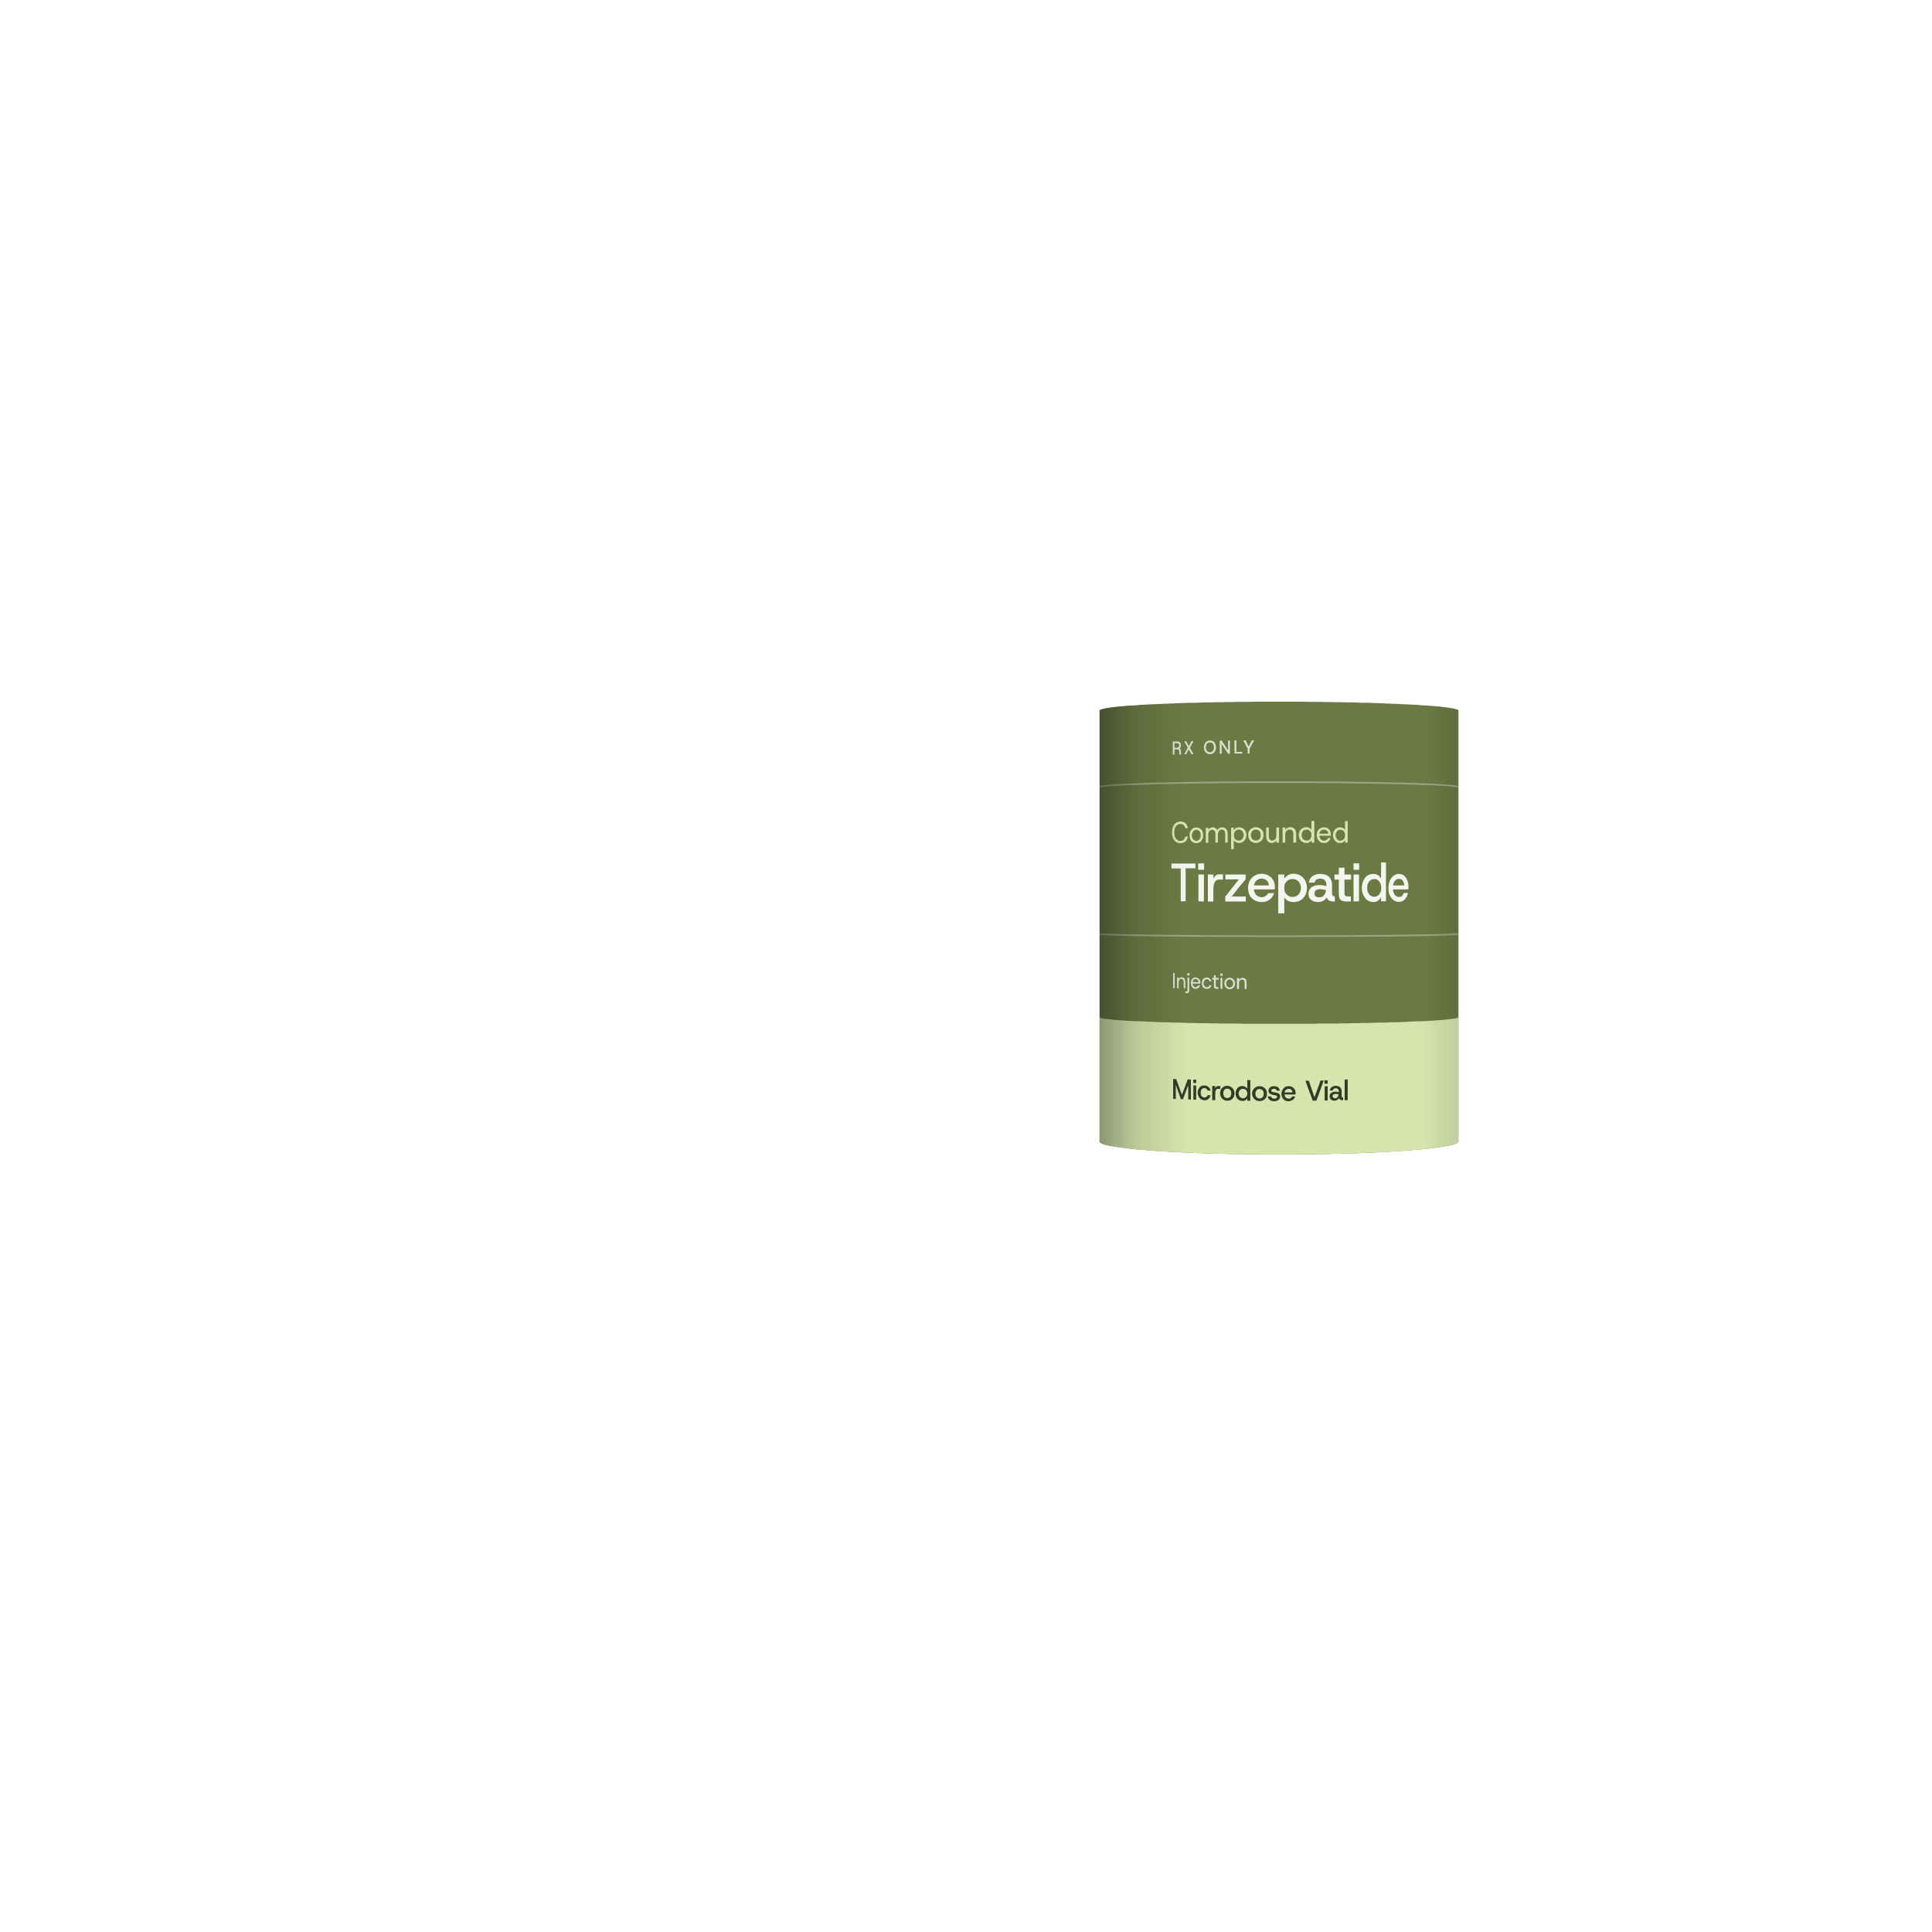
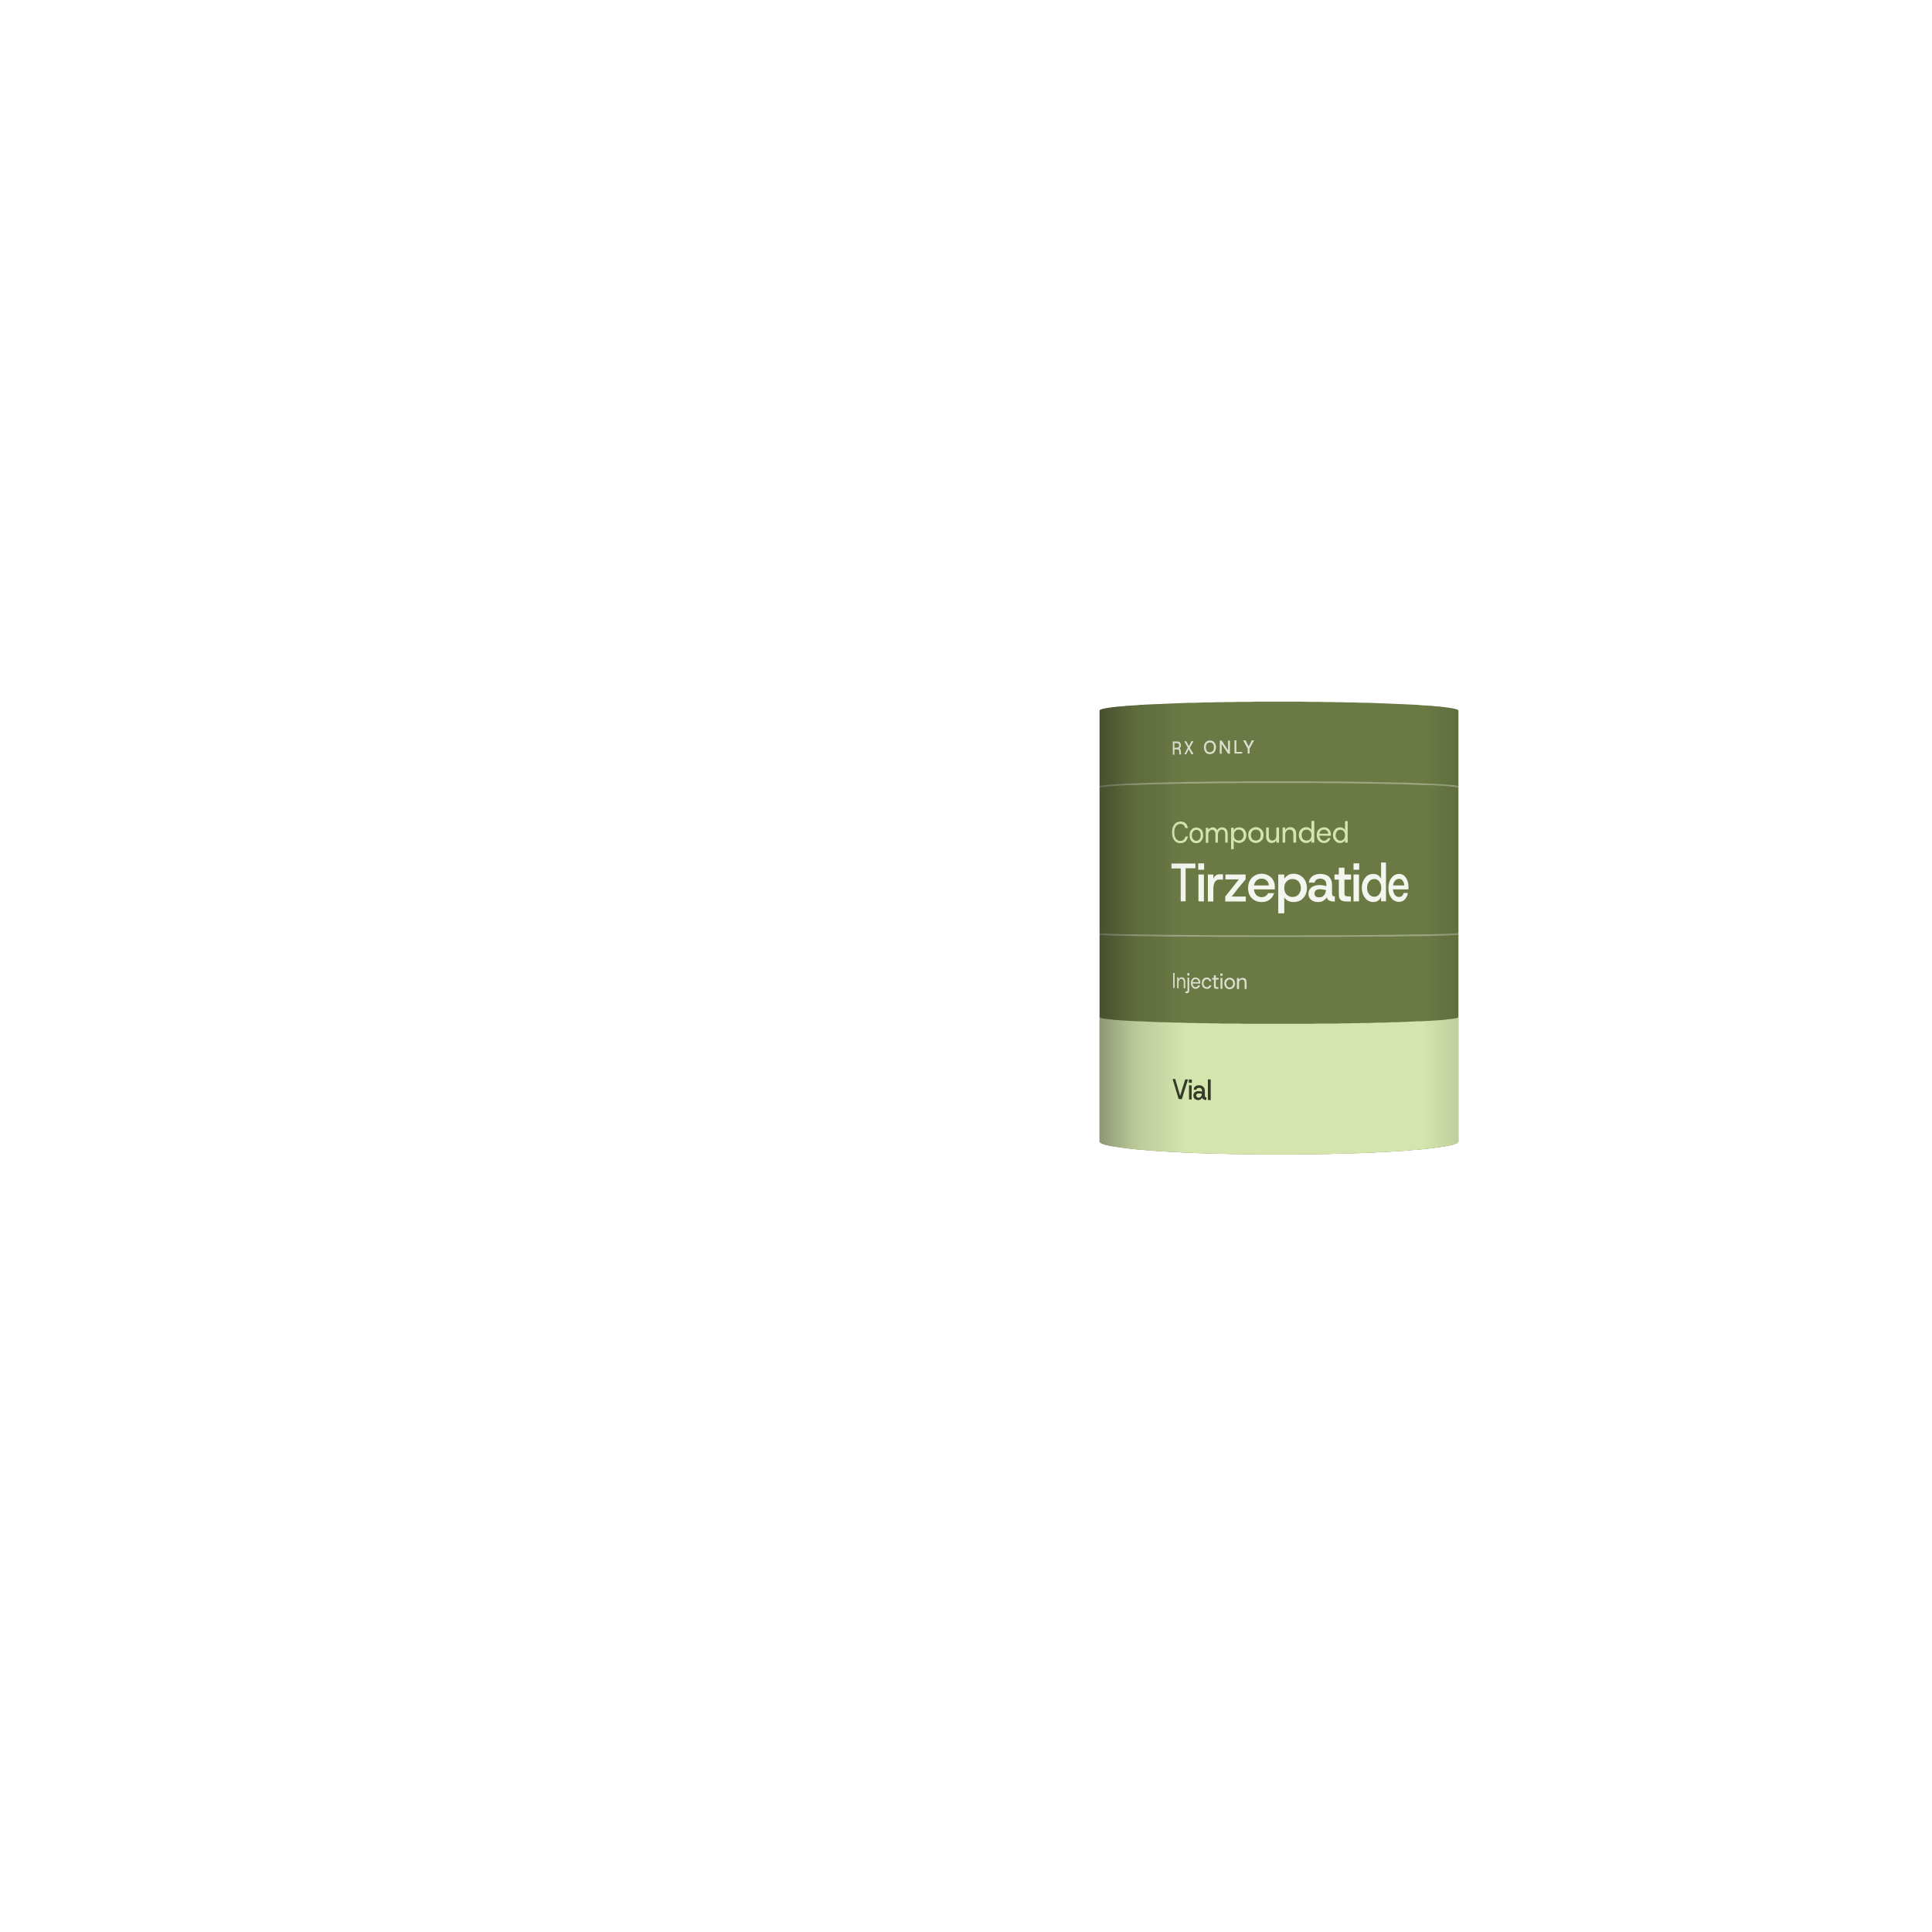
<svg xmlns="http://www.w3.org/2000/svg" viewBox="0 0 1024 1024" width="1024" height="1024">
  <defs>
    <linearGradient id="shade" x1="582.8" x2="773" y1="0" y2="0" gradientUnits="userSpaceOnUse">
      <stop offset="0" stop-color="#000" stop-opacity="0.34" />
      <stop offset="0.1" stop-color="#000" stop-opacity="0.12" />
      <stop offset="0.24" stop-color="#000" stop-opacity="0" />
      <stop offset="0.9" stop-color="#000" stop-opacity="0" />
      <stop offset="1" stop-color="#000" stop-opacity="0.1" />
    </linearGradient>
    <clipPath id="shade-clip">
      <path d="M582.8 376.7L582.8 376.7L582.8 376.5L583 376.3L583.2 376.2L583.6 376L584 375.9L584.6 375.7L585.2 375.6L586 375.4L586.8 375.3L587.8 375.1L588.8 375L590 374.8L591.2 374.7L592.6 374.5L594 374.4L595.5 374.3L597.1 374.1L598.8 374L600.6 373.9L602.4 373.8L604.3 373.6L606.4 373.5L608.4 373.4L610.6 373.3L612.8 373.2L615.2 373.1L617.5 373L620 372.9L622.5 372.8L625 372.7L627.6 372.6L630.3 372.5L633 372.5L635.8 372.4L638.6 372.3L641.5 372.3L644.4 372.2L647.3 372.2L650.3 372.1L653.3 372.1L656.3 372L659.3 372L662.4 372L665.5 371.9L668.6 371.9L671.7 371.9L674.8 371.9L677.9 371.9L681 371.9L684.1 371.9L687.2 371.9L690.3 371.9L693.4 372L696.4 372L699.5 372L702.5 372.1L705.5 372.1L708.5 372.2L711.4 372.2L714.3 372.3L717.1 372.3L719.9 372.4L722.7 372.5L725.4 372.5L728.1 372.6L730.7 372.7L733.3 372.8L735.8 372.9L738.2 373L740.6 373.1L742.9 373.2L745.1 373.3L747.3 373.4L749.4 373.5L751.4 373.6L753.3 373.8L755.2 373.9L757 374L758.7 374.1L760.3 374.3L761.8 374.4L763.2 374.5L764.5 374.7L765.8 374.8L766.9 375L768 375.1L768.9 375.3L769.8 375.4L770.5 375.6L771.2 375.7L771.7 375.9L772.2 376L772.5 376.2L772.8 376.3L772.9 376.5L773 376.7L773 376.7L773 605L773 605L772.9 605.2L772.8 605.4L772.5 605.7L772.2 605.9L771.7 606.1L771.2 606.3L770.5 606.6L769.8 606.8L768.9 607L768 607.2L766.9 607.4L765.8 607.6L764.5 607.8L763.2 608L761.8 608.2L760.3 608.4L758.7 608.6L757 608.8L755.2 609L753.3 609.2L751.4 609.4L749.4 609.5L747.3 609.7L745.1 609.9L742.9 610L740.6 610.2L738.2 610.3L735.8 610.5L733.3 610.6L730.7 610.7L728.1 610.9L725.4 611L722.7 611.1L719.9 611.2L717.1 611.3L714.3 611.4L711.4 611.5L708.5 611.5L705.5 611.6L702.5 611.7L699.5 611.7L696.4 611.8L693.4 611.8L690.3 611.8L687.2 611.9L684.1 611.9L681 611.9L677.9 611.9L674.8 611.9L671.7 611.9L668.6 611.9L665.5 611.8L662.4 611.8L659.3 611.8L656.3 611.7L653.3 611.7L650.3 611.6L647.3 611.5L644.4 611.5L641.5 611.4L638.6 611.3L635.8 611.2L633 611.1L630.3 611L627.6 610.9L625 610.7L622.5 610.6L620 610.5L617.5 610.3L615.2 610.2L612.8 610L610.6 609.9L608.4 609.7L606.4 609.5L604.3 609.4L602.4 609.2L600.6 609L598.8 608.8L597.1 608.6L595.5 608.4L594 608.2L592.6 608L591.2 607.8L590 607.6L588.8 607.4L587.8 607.2L586.8 607L586 606.8L585.2 606.6L584.6 606.3L584 606.1L583.6 605.9L583.2 605.7L583 605.4L582.8 605.2L582.8 605L582.8 605Z" />
    </clipPath>
  </defs>
  <g>
    <path fill="#6B7A45" d="M582.8 376.7L582.8 376.7L582.8 376.5L583 376.3L583.2 376.2L583.6 376L584 375.9L584.6 375.7L585.2 375.6L586 375.4L586.8 375.3L587.8 375.1L588.8 375L590 374.8L591.2 374.7L592.6 374.5L594 374.4L595.5 374.3L597.1 374.1L598.8 374L600.6 373.9L602.4 373.8L604.3 373.6L606.4 373.5L608.4 373.4L610.6 373.3L612.8 373.2L615.2 373.1L617.5 373L620 372.9L622.5 372.8L625 372.7L627.6 372.6L630.3 372.5L633 372.5L635.8 372.4L638.6 372.3L641.5 372.3L644.4 372.2L647.3 372.2L650.3 372.1L653.3 372.1L656.3 372L659.3 372L662.4 372L665.5 371.9L668.6 371.9L671.7 371.9L674.8 371.9L677.9 371.9L681 371.9L684.1 371.9L687.2 371.9L690.3 371.9L693.4 372L696.4 372L699.5 372L702.5 372.1L705.5 372.1L708.5 372.2L711.4 372.2L714.3 372.3L717.1 372.3L719.9 372.4L722.7 372.5L725.4 372.5L728.1 372.6L730.7 372.7L733.3 372.8L735.8 372.9L738.2 373L740.6 373.1L742.9 373.2L745.1 373.3L747.3 373.4L749.4 373.5L751.4 373.6L753.3 373.8L755.2 373.9L757 374L758.7 374.1L760.3 374.3L761.8 374.4L763.2 374.5L764.5 374.7L765.8 374.8L766.9 375L768 375.1L768.9 375.3L769.8 375.4L770.5 375.6L771.2 375.7L771.7 375.9L772.2 376L772.5 376.2L772.8 376.3L772.9 376.5L773 376.7L773 376.7L773 605L773 605L772.9 605.2L772.8 605.4L772.5 605.7L772.2 605.9L771.7 606.1L771.2 606.3L770.5 606.6L769.8 606.8L768.9 607L768 607.2L766.9 607.4L765.8 607.6L764.5 607.8L763.2 608L761.8 608.2L760.3 608.4L758.7 608.6L757 608.8L755.2 609L753.3 609.2L751.4 609.4L749.4 609.5L747.3 609.7L745.1 609.9L742.9 610L740.6 610.2L738.2 610.3L735.8 610.5L733.3 610.6L730.7 610.7L728.1 610.9L725.4 611L722.7 611.1L719.9 611.2L717.1 611.3L714.3 611.4L711.4 611.5L708.5 611.5L705.5 611.6L702.5 611.7L699.5 611.7L696.4 611.8L693.4 611.8L690.3 611.8L687.2 611.9L684.1 611.9L681 611.9L677.9 611.9L674.8 611.9L671.7 611.9L668.6 611.9L665.5 611.8L662.4 611.8L659.3 611.8L656.3 611.7L653.3 611.7L650.3 611.6L647.3 611.5L644.4 611.5L641.5 611.4L638.6 611.3L635.8 611.2L633 611.1L630.3 611L627.6 610.9L625 610.7L622.5 610.6L620 610.5L617.5 610.3L615.2 610.2L612.8 610L610.6 609.9L608.4 609.7L606.4 609.5L604.3 609.4L602.4 609.2L600.6 609L598.8 608.8L597.1 608.6L595.5 608.4L594 608.2L592.6 608L591.2 607.8L590 607.6L588.8 607.4L587.8 607.2L586.8 607L586 606.8L585.2 606.6L584.6 606.3L584 606.1L583.6 605.9L583.2 605.7L583 605.4L582.8 605.2L582.8 605L582.8 605Z" />
    <path fill="#F4F5EF" fill-opacity="0.82" d="M621.6 400V393L623.9 393Q624.6 393 625 393.2Q625.5 393.5 625.7 394Q625.9 394.4 625.9 395Q625.9 395.5 625.7 396Q625.5 396.4 625.2 396.7Q625.6 396.9 625.7 397.3Q625.9 397.8 625.9 398.3L626 399.9L625.1 399.9L625 398.4Q625 398 624.9 397.7Q624.8 397.4 624.5 397.3Q624.3 397.2 623.9 397.2L622.5 397.2V400L621.6 400ZM622.5 396.3 623.8 396.3Q624.4 396.3 624.7 395.9Q625 395.6 625 395.1Q625 394.5 624.7 394.2Q624.4 393.9 623.8 393.9L622.5 393.9V396.3ZM631.5 399.8 629.6 396.3 627.7 392.9 628.7 392.9 630.6 396.3 632.6 399.7 631.5 399.8ZM627.7 399.8 629.7 396 630.2 396.8 628.7 399.8 627.7 399.8ZM630.5 396.6 630 395.8 631.5 392.8 632.6 392.8 630.5 396.6ZM641.3 399.7Q640.3 399.7 639.6 399.3Q638.9 398.8 638.5 398Q638.1 397.2 638.1 396.1Q638.1 395.1 638.5 394.3Q638.9 393.4 639.6 393Q640.3 392.5 641.3 392.5Q642.2 392.5 643 392.9Q643.7 393.4 644.1 394.2Q644.5 395 644.5 396Q644.5 397.1 644.1 397.9Q643.7 398.8 643 399.2Q642.2 399.7 641.3 399.7ZM641.3 398.7Q641.9 398.7 642.4 398.4Q642.9 398.1 643.2 397.5Q643.4 396.9 643.4 396.1Q643.4 395.2 643.2 394.7Q642.9 394.1 642.4 393.8Q641.9 393.5 641.3 393.5Q640.6 393.5 640.1 393.8Q639.6 394.1 639.4 394.7Q639.1 395.3 639.1 396.1Q639.1 396.9 639.4 397.5Q639.6 398.1 640.1 398.4Q640.6 398.7 641.3 398.7ZM646.5 399.5V392.5L647.5 392.5L650.9 397.7V392.5L651.9 392.5V399.5L650.9 399.5L647.5 394.3V399.5L646.5 399.5ZM654.3 399.4V392.4L655.3 392.4V398.6L658.4 398.5V399.4L654.3 399.4ZM661.3 399.4V396.8L658.9 392.4L660.2 392.4L662 396.1L661.6 396.1L663.5 392.4L664.7 392.4L662.3 396.8V399.4L661.3 399.4Z" />
    <path fill="#F4F5EF" fill-opacity="0.36" d="M582.8 416.8 582.8 416.7 583.1 416.6 583.5 416.5 584.1 416.3 584.9 416.2 585.8 416.1 586.9 416 588.2 415.9 589.6 415.8 591.2 415.7 592.9 415.6 594.8 415.5 596.9 415.4 599.1 415.3 601.4 415.2 603.9 415.1 606.5 415 609.2 414.9 612.1 414.8 615 414.8 618.1 414.7 621.3 414.6 624.6 414.6 628 414.5 631.5 414.4 635 414.4 638.7 414.3 642.4 414.3 646.2 414.2 650 414.2 653.9 414.2 657.8 414.2 661.8 414.1 665.8 414.1 669.8 414.1 673.8 414.1 677.9 414.1 681.9 414.1 685.9 414.1 690 414.1 694 414.1 697.9 414.2 701.8 414.2 705.7 414.2 709.6 414.2 713.3 414.3 717.1 414.3 720.7 414.4 724.3 414.4 727.7 414.5 731.1 414.6 734.4 414.6 737.6 414.7 740.7 414.8 743.7 414.8 746.6 414.9 749.3 415 751.9 415.1 754.4 415.2 756.7 415.3 758.9 415.4 760.9 415.5 762.8 415.6 764.6 415.7 766.1 415.8 767.6 415.9 768.8 416 769.9 416.1 770.9 416.2 771.6 416.3 772.2 416.5 772.7 416.6 772.9 416.7 773 416.8V417.6L772.9 417.5L772.7 417.4L772.2 417.3L771.6 417.2L770.9 417.1L769.9 417L768.8 416.9L767.6 416.7L766.1 416.6L764.6 416.5L762.8 416.4L760.9 416.3L758.9 416.2L756.7 416.1L754.4 416.1L751.9 416L749.3 415.9L746.6 415.8L743.7 415.7L740.7 415.6L737.6 415.6L734.4 415.5L731.1 415.4L727.7 415.4L724.3 415.3L720.7 415.3L717.1 415.2L713.3 415.2L709.6 415.1L705.7 415.1L701.8 415.1L697.9 415L694 415L690 415L685.9 415L681.9 415L677.9 415L673.8 415L669.8 415L665.8 415L661.8 415L657.8 415L653.9 415.1L650 415.1L646.2 415.1L642.4 415.2L638.7 415.2L635 415.3L631.5 415.3L628 415.4L624.6 415.4L621.3 415.5L618.1 415.6L615 415.6L612.1 415.7L609.2 415.8L606.5 415.9L603.9 416L601.4 416.1L599.1 416.1L596.9 416.2L594.8 416.3L592.9 416.4L591.2 416.5L589.6 416.6L588.2 416.7L586.9 416.9L585.8 417L584.9 417.1L584.1 417.2L583.5 417.3L583.1 417.4L582.8 417.5L582.8 417.6V416.8Z" />
    <path fill="#D5E5AD" d="M625.6 446.9Q624.2 446.9 623.2 446.2Q622.3 445.5 621.7 444.2Q621.2 442.9 621.2 441.2Q621.2 439.5 621.7 438.2Q622.3 436.9 623.2 436.2Q624.2 435.5 625.6 435.4Q627.2 435.4 628.3 436.3Q629.3 437.2 629.6 438.9L628.2 438.9Q628 437.9 627.4 437.3Q626.7 436.7 625.6 436.7Q624.6 436.7 623.9 437.3Q623.2 437.8 622.8 438.8Q622.4 439.8 622.4 441.2Q622.4 442.6 622.8 443.6Q623.2 444.6 623.9 445.1Q624.6 445.7 625.6 445.7Q626.7 445.7 627.4 445.1Q628 444.5 628.3 443.4L629.6 443.3Q629.3 445.1 628.3 446Q627.2 446.9 625.6 446.9ZM634 446.9Q633 446.9 632.2 446.4Q631.4 445.9 630.9 444.9Q630.5 444 630.5 442.8Q630.5 441.5 630.9 440.6Q631.4 439.7 632.2 439.1Q633 438.6 634.1 438.6Q635.1 438.6 635.9 439.1Q636.8 439.6 637.3 440.5Q637.7 441.5 637.7 442.7Q637.7 444 637.2 444.9Q636.8 445.8 635.9 446.4Q635.1 446.9 634 446.9ZM634 445.7Q634.7 445.6 635.2 445.3Q635.8 445 636.1 444.3Q636.4 443.7 636.4 442.7Q636.4 441.8 636.1 441.1Q635.8 440.5 635.2 440.1Q634.7 439.8 634.1 439.8Q633.4 439.8 632.9 440.2Q632.4 440.5 632.1 441.1Q631.7 441.8 631.7 442.8Q631.7 443.7 632.1 444.4Q632.4 445 632.9 445.3Q633.4 445.7 634 445.7ZM639.1 446.7V438.8L640.4 438.7V439.8Q640.8 439.2 641.4 438.9Q641.9 438.5 642.7 438.5Q643.5 438.5 644.2 438.9Q644.8 439.3 645.2 440.1Q645.5 439.3 646.2 438.9Q646.9 438.5 647.7 438.5Q649.1 438.5 649.9 439.4Q650.7 440.2 650.7 442V446.6L649.4 446.6V442.2Q649.4 440.9 648.9 440.3Q648.4 439.7 647.6 439.7Q646.7 439.7 646.1 440.5Q645.5 441.2 645.5 442.5V446.6L644.2 446.6V442.2Q644.2 441 643.7 440.4Q643.3 439.8 642.4 439.8Q641.6 439.8 641 440.5Q640.4 441.2 640.4 442.6V446.7L639.1 446.7ZM652.5 450.1V444.4V438.7L653.9 438.7V440Q654.3 439.4 655 438.9Q655.7 438.5 656.7 438.5Q657.9 438.5 658.7 439Q659.6 439.5 660.1 440.5Q660.6 441.4 660.6 442.6Q660.6 443.8 660.1 444.8Q659.6 445.7 658.7 446.2Q657.9 446.8 656.7 446.8Q655.8 446.8 655.1 446.4Q654.3 446 653.9 445.3V450.1L652.5 450.1ZM656.5 445.5Q657.3 445.5 657.9 445.2Q658.5 444.8 658.8 444.1Q659.2 443.5 659.2 442.6Q659.2 441.8 658.8 441.1Q658.5 440.4 657.9 440.1Q657.3 439.7 656.5 439.7Q655.8 439.7 655.2 440.1Q654.6 440.5 654.3 441.1Q654 441.8 654 442.6Q654 443.5 654.3 444.2Q654.6 444.8 655.2 445.2Q655.8 445.5 656.5 445.5ZM665.6 446.8Q664.5 446.8 663.5 446.2Q662.6 445.7 662.1 444.8Q661.6 443.9 661.6 442.6Q661.6 441.3 662.1 440.4Q662.6 439.5 663.6 439Q664.5 438.4 665.6 438.4Q666.8 438.4 667.7 439Q668.6 439.5 669.2 440.4Q669.7 441.3 669.7 442.6Q669.7 443.8 669.2 444.8Q668.6 445.7 667.7 446.2Q666.8 446.8 665.6 446.8ZM665.6 445.5Q666.3 445.5 666.9 445.2Q667.5 444.9 667.9 444.2Q668.2 443.6 668.2 442.6Q668.2 441.6 667.9 441Q667.5 440.3 666.9 440Q666.3 439.7 665.6 439.7Q664.9 439.7 664.3 440Q663.8 440.3 663.4 441Q663 441.6 663 442.6Q663 443.6 663.4 444.2Q663.7 444.9 664.3 445.2Q664.9 445.5 665.6 445.5ZM674 446.8Q672.7 446.8 671.9 445.9Q671.1 445 671.1 443.2V438.6L672.5 438.6V443.1Q672.5 444.3 673 444.9Q673.5 445.5 674.3 445.5Q675.3 445.5 675.9 444.8Q676.5 444.1 676.5 442.7V438.6L677.9 438.6V446.6L676.5 446.6V445.3Q676.1 446 675.5 446.4Q674.8 446.8 674 446.8ZM679.8 446.6V438.6L681.2 438.6V439.9Q681.6 439.2 682.3 438.8Q683 438.4 683.9 438.4Q685.3 438.4 686.1 439.3Q687 440.2 687 442V446.6L685.5 446.6V442.1Q685.5 440.9 685 440.3Q684.5 439.7 683.5 439.7Q682.5 439.7 681.9 440.4Q681.2 441.1 681.2 442.4V446.6L679.8 446.6ZM692.3 446.8Q691.1 446.8 690.3 446.2Q689.4 445.7 688.9 444.7Q688.4 443.8 688.4 442.6Q688.4 441.4 688.9 440.4Q689.4 439.5 690.3 439Q691.2 438.4 692.3 438.4Q693.3 438.4 694 438.8Q694.7 439.2 695.1 439.9V435.1L696.6 435.1V440.8V446.6L695.1 446.6V445.3Q694.8 445.9 694.1 446.3Q693.4 446.8 692.3 446.8ZM692.5 445.5Q693.3 445.5 693.9 445.2Q694.4 444.8 694.8 444.1Q695.1 443.5 695.1 442.6Q695.1 441.7 694.8 441.1Q694.4 440.4 693.9 440.1Q693.3 439.7 692.5 439.7Q691.7 439.7 691.1 440.1Q690.5 440.4 690.2 441.1Q689.9 441.7 689.9 442.6Q689.9 443.5 690.2 444.1Q690.5 444.8 691.1 445.1Q691.7 445.5 692.5 445.5ZM701.8 446.8Q700.6 446.8 699.8 446.3Q698.9 445.7 698.4 444.8Q697.9 443.9 697.9 442.6Q697.9 441.4 698.4 440.4Q698.9 439.5 699.8 439Q700.6 438.5 701.8 438.5Q702.9 438.5 703.7 439Q704.5 439.5 705 440.4Q705.4 441.2 705.4 442.2Q705.4 442.4 705.4 442.6Q705.4 442.8 705.4 443L699 442.9V441.9L704 441.9Q704 440.9 703.3 440.3Q702.7 439.7 701.7 439.7Q701.1 439.7 700.5 440Q700 440.3 699.6 440.8Q699.3 441.4 699.3 442.3V442.7Q699.3 443.7 699.7 444.3Q700 444.9 700.6 445.3Q701.1 445.6 701.7 445.6Q702.5 445.6 703 445.2Q703.6 444.9 703.8 444.2L705.2 444.2Q705 444.9 704.5 445.5Q704.1 446.1 703.4 446.5Q702.7 446.8 701.8 446.8ZM710.3 446.8Q709.1 446.8 708.3 446.3Q707.5 445.7 707 444.8Q706.5 443.8 706.5 442.6Q706.5 441.4 707 440.5Q707.5 439.6 708.3 439Q709.2 438.5 710.3 438.5Q711.2 438.5 711.9 438.9Q712.6 439.3 712.9 440V435.2L714.3 435.2V440.9V446.6L712.9 446.6V445.3Q712.6 445.9 711.9 446.4Q711.3 446.8 710.3 446.8ZM710.4 445.6Q711.2 445.6 711.7 445.2Q712.3 444.9 712.6 444.2Q712.9 443.5 712.9 442.7Q712.9 441.8 712.6 441.2Q712.3 440.5 711.7 440.1Q711.2 439.8 710.4 439.8Q709.7 439.8 709.1 440.1Q708.6 440.5 708.3 441.1Q707.9 441.8 707.9 442.7Q707.9 443.5 708.3 444.2Q708.6 444.8 709.1 445.2Q709.7 445.6 710.4 445.6Z" />
    <path fill="#F4F5EF" d="M625.8 477.7V473.4V469V464.6V460.3L620.9 460.3V457.7L625 457.7L629.2 457.7L633.6 457.7V460.2L628.4 460.2V464.6V469V473.4V477.7L625.8 477.7ZM635.2 477.7V473V468.3V463.5L638.1 463.5V468.3V473V477.8L635.2 477.7ZM635.1 461V457.6L638.2 457.6V461L635.1 461ZM640.2 477.8V473V468.3V463.5L643.1 463.5V465.7Q643.6 464.6 644.4 464Q645.2 463.4 646.3 463.4L648.2 463.4V466.2L646 466.2Q645.1 466.2 644.5 466.8Q643.8 467.3 643.5 468.4Q643.1 469.5 643.1 471.3V477.8L640.2 477.8ZM649.4 477.8V475.2L653 470.7L656.6 466.1L649.5 466.1V463.5L654.8 463.5L660.2 463.5V466.1L656.4 470.6L652.8 475.2L660.3 475.2V477.8L654.8 477.8L649.4 477.8ZM668.7 478.1Q666.6 478.1 665 477.2Q663.4 476.3 662.4 474.6Q661.5 472.9 661.5 470.7Q661.5 468.5 662.4 466.8Q663.3 465.1 665 464.1Q666.6 463.1 668.7 463.1Q670.8 463.1 672.4 464.1Q674 465 674.8 466.5Q675.7 468.1 675.7 470Q675.7 470.3 675.7 470.7Q675.7 471 675.6 471.4L669.7 471.4L663.8 471.4V469.3L668.2 469.3L672.5 469.3Q672.4 467.6 671.4 466.7Q670.3 465.7 668.7 465.7Q667.6 465.7 666.7 466.2Q665.7 466.7 665.2 467.7Q664.6 468.7 664.6 470.2V471Q664.6 472.4 665.2 473.4Q665.7 474.5 666.7 475Q667.6 475.5 668.7 475.5Q670 475.5 670.8 474.9Q671.7 474.4 672.1 473.4L675.3 473.4Q674.9 474.7 674 475.8Q673.1 476.9 671.8 477.5Q670.4 478.1 668.7 478.1ZM677.5 484.1V480V475.9V471.7V467.6V463.5L680.7 463.5V465.7Q681.4 464.7 682.6 463.9Q683.8 463.1 685.7 463.1Q687.7 463.1 689.3 464.1Q690.9 465.1 691.8 466.8Q692.7 468.5 692.7 470.7Q692.7 472.8 691.8 474.5Q690.9 476.2 689.3 477.2Q687.7 478.1 685.7 478.1Q684 478.1 682.7 477.5Q681.5 476.8 680.7 475.7V479.9V484.1L677.5 484.1ZM685.1 475.4Q686.4 475.4 687.4 474.8Q688.4 474.2 688.9 473.1Q689.5 472.1 689.5 470.7Q689.5 469.3 688.9 468.2Q688.4 467.1 687.4 466.5Q686.4 465.9 685.1 465.9Q683.8 465.9 682.8 466.5Q681.8 467.1 681.2 468.2Q680.7 469.2 680.7 470.6Q680.7 472.1 681.2 473.1Q681.8 474.2 682.8 474.8Q683.8 475.4 685.1 475.4ZM698.6 478.1Q697 478.1 695.8 477.5Q694.7 476.9 694.1 476Q693.5 475 693.5 473.8Q693.5 471.6 695.1 470.3Q696.8 469.1 699.4 469.1Q700.5 469.1 701.5 469.3Q702.4 469.5 703 469.7V469Q703 467.3 702.1 466.5Q701.2 465.7 699.8 465.7Q698.7 465.7 697.8 466.2Q697 466.6 696.8 467.8L693.7 467.8Q693.9 466.2 694.8 465.2Q695.6 464.2 696.9 463.7Q698.2 463.2 699.8 463.2Q702.8 463.2 704.4 464.7Q706 466.3 706 469V472.7Q706 473.8 706.1 474.3Q706.3 474.8 706.6 474.9Q706.8 475.1 707.3 475.1L707.5 475.1V477.8L706.8 477.8Q705.4 477.8 704.5 477.3Q703.6 476.9 703.2 475.6Q702.6 476.7 701.4 477.4Q700.3 478.1 698.6 478.1ZM699.2 475.6Q700.3 475.6 701.1 475.1Q701.8 474.6 702.3 473.7Q702.7 472.8 702.8 471.8Q702.2 471.6 701.4 471.5Q700.5 471.3 699.7 471.3Q698.2 471.3 697.4 471.9Q696.7 472.6 696.7 473.6Q696.7 474.5 697.3 475.1Q698 475.6 699.2 475.6ZM713.4 477.8Q712.2 477.8 711.3 477.4Q710.5 477.1 710 476.2Q709.6 475.4 709.6 473.7V466.2L707.3 466.2V463.5L709.6 463.5V459.9L712.6 459.9V463.5L716.1 463.5V466.2L712.6 466.2V473.2Q712.6 474.1 712.7 474.4Q712.9 474.8 713.3 474.9Q713.6 475.1 714.4 475.1L716 475.1V477.8L713.4 477.8ZM717.4 477.8V473V468.3V463.5L720.3 463.5V468.3V473V477.7L717.4 477.8ZM717.4 461V457.6L720.4 457.6V461L717.4 461ZM727.9 478.1Q726.1 478.1 724.7 477.1Q723.4 476.1 722.6 474.4Q721.8 472.7 721.8 470.6Q721.8 468.5 722.6 466.8Q723.4 465.1 724.7 464.1Q726.1 463.2 727.9 463.2Q729.3 463.2 730.4 463.9Q731.4 464.5 732 465.7V461.4V457.1L734.6 457.2V461.3V465.4V469.5V473.6V477.7L732 477.7V475.5Q731.5 476.5 730.5 477.3Q729.5 478.1 727.9 478.1ZM728.4 475.3Q729.5 475.3 730.3 474.7Q731.1 474.1 731.6 473.1Q732.1 472 732.1 470.6Q732.1 469.2 731.6 468.2Q731.1 467.1 730.3 466.5Q729.5 465.9 728.4 465.9Q727.3 465.9 726.4 466.5Q725.6 467.1 725.1 468.2Q724.6 469.2 724.6 470.6Q724.6 472 725.1 473.1Q725.6 474.1 726.4 474.7Q727.3 475.3 728.4 475.3ZM741.5 478Q739.9 478 738.6 477.1Q737.4 476.2 736.6 474.5Q735.9 472.9 735.9 470.7Q735.9 468.5 736.6 466.8Q737.4 465.1 738.6 464.2Q739.9 463.2 741.5 463.2Q743.1 463.2 744.2 464.1Q745.3 465.1 745.9 466.6Q746.5 468.1 746.5 470Q746.5 470.3 746.5 470.6Q746.5 471 746.5 471.4L742.2 471.4L737.7 471.4V469.3L741.1 469.3L744.3 469.3Q744.2 467.7 743.4 466.7Q742.7 465.8 741.5 465.8Q740.7 465.8 739.9 466.3Q739.2 466.8 738.8 467.7Q738.3 468.7 738.3 470.2V471Q738.3 472.4 738.8 473.4Q739.2 474.4 739.9 474.9Q740.6 475.4 741.5 475.4Q742.4 475.4 743.1 474.9Q743.7 474.3 744 473.3L746.2 473.3Q746 474.7 745.3 475.7Q744.7 476.8 743.7 477.4Q742.8 478 741.5 478Z" />
    <path fill="#F4F5EF" fill-opacity="0.36" d="M582.8 494.5 582.8 494.5 583.1 494.6 583.5 494.7 584.1 494.7 584.9 494.8 585.8 494.8 586.9 494.9 588.2 494.9 589.6 495 591.2 495 592.9 495.1 594.8 495.1 596.9 495.2 599.1 495.2 601.4 495.2 603.9 495.3 606.5 495.3 609.2 495.4 612.1 495.4 615 495.4 618.1 495.5 621.3 495.5 624.6 495.5 628 495.6 631.5 495.6 635 495.6 638.7 495.7 642.4 495.7 646.2 495.7 650 495.7 653.9 495.7 657.8 495.7 661.8 495.7 665.8 495.8 669.8 495.8 673.8 495.8 677.9 495.8 681.9 495.8 685.9 495.8 690 495.8 694 495.7 697.9 495.7 701.8 495.7 705.7 495.7 709.6 495.7 713.3 495.7 717.1 495.7 720.7 495.6 724.3 495.6 727.7 495.6 731.1 495.5 734.4 495.5 737.6 495.5 740.7 495.4 743.7 495.4 746.6 495.4 749.3 495.3 751.9 495.3 754.4 495.2 756.7 495.2 758.9 495.2 760.9 495.1 762.8 495.1 764.6 495 766.1 495 767.6 494.9 768.8 494.9 769.9 494.8 770.9 494.8 771.6 494.7 772.2 494.7 772.7 494.6 772.9 494.5 773 494.5V495.3L772.9 495.4L772.7 495.4L772.2 495.5L771.6 495.6L770.9 495.6L769.9 495.7L768.8 495.7L767.6 495.8L766.1 495.8L764.6 495.9L762.8 495.9L760.9 496L758.9 496L756.7 496.1L754.4 496.1L751.9 496.2L749.3 496.2L746.6 496.2L743.7 496.3L740.7 496.3L737.6 496.4L734.4 496.4L731.1 496.4L727.7 496.4L724.3 496.5L720.7 496.5L717.1 496.5L713.3 496.5L709.6 496.6L705.7 496.6L701.8 496.6L697.9 496.6L694 496.6L690 496.6L685.9 496.6L681.9 496.6L677.9 496.6L673.8 496.6L669.8 496.6L665.8 496.6L661.8 496.6L657.8 496.6L653.9 496.6L650 496.6L646.2 496.6L642.4 496.5L638.7 496.5L635 496.5L631.5 496.5L628 496.4L624.6 496.4L621.3 496.4L618.1 496.4L615 496.3L612.1 496.3L609.2 496.2L606.5 496.2L603.9 496.2L601.4 496.1L599.1 496.1L596.9 496L594.8 496L592.9 495.9L591.2 495.9L589.6 495.8L588.2 495.8L586.9 495.7L585.8 495.7L584.9 495.6L584.1 495.6L583.5 495.5L583.1 495.4L582.8 495.4L582.8 495.3V494.5Z" />
    <path fill="#F4F5EF" fill-opacity="0.82" d="M621.8 523.7V519.7V515.7L622.6 515.7V519.7V523.7L621.8 523.7ZM623.9 523.8V518L624.7 518.1V519Q625 518.5 625.4 518.2Q625.8 517.9 626.4 518Q627.2 518 627.7 518.6Q628.2 519.2 628.2 520.5V523.8L627.4 523.8V520.6Q627.4 519.7 627 519.3Q626.7 518.8 626.1 518.8Q625.5 518.8 625.1 519.3Q624.7 519.9 624.7 520.8V523.8L623.9 523.8ZM628.3 526.4V525.5L628.8 525.5Q629.2 525.5 629.3 525.4Q629.4 525.3 629.4 524.8V518.1L630.3 518.2V524.9Q630.3 525.5 630.2 525.8Q630 526.1 629.7 526.3Q629.4 526.4 629 526.4L628.3 526.4ZM629.3 517V515.8L630.4 515.8V517.1L629.3 517ZM633.7 524.1Q633 524.1 632.4 523.7Q631.9 523.3 631.5 522.6Q631.2 521.9 631.2 521Q631.2 520.1 631.5 519.5Q631.9 518.8 632.4 518.4Q633 518 633.7 518.1Q634.5 518.1 635 518.5Q635.6 518.8 635.9 519.4Q636.2 520.1 636.2 520.8Q636.2 520.9 636.2 521Q636.2 521.2 636.2 521.3L631.9 521.3V520.5L635.3 520.6Q635.2 519.8 634.8 519.4Q634.4 518.9 633.7 518.9Q633.3 518.9 632.9 519.1Q632.6 519.3 632.3 519.8Q632.1 520.2 632.1 520.8V521.1Q632.1 521.8 632.3 522.3Q632.6 522.7 632.9 523Q633.3 523.2 633.7 523.2Q634.2 523.2 634.6 522.9Q634.9 522.7 635.1 522.2L636 522.2Q635.9 522.8 635.6 523.2Q635.3 523.6 634.8 523.8Q634.3 524.1 633.7 524.1ZM639.6 524.1Q638.8 524.1 638.2 523.7Q637.6 523.4 637.3 522.7Q637 522 637 521.1Q637 520.2 637.3 519.5Q637.6 518.9 638.2 518.5Q638.8 518.1 639.6 518.1Q640.6 518.1 641.2 518.7Q641.9 519.2 642 520.1L641 520.1Q640.9 519.6 640.5 519.3Q640.1 519 639.6 519Q639.2 519 638.8 519.3Q638.4 519.5 638.2 520Q637.9 520.4 637.9 521.1Q637.9 521.8 638.2 522.3Q638.4 522.8 638.8 523Q639.2 523.2 639.6 523.3Q640.1 523.3 640.5 523Q640.9 522.7 641 522.2L642 522.2Q641.9 523.1 641.2 523.6Q640.6 524.2 639.6 524.1ZM644.8 524.1Q644.3 524.1 644 523.9Q643.7 523.8 643.5 523.5Q643.4 523.1 643.4 522.5V519.2L642.5 519.2V518.3L643.4 518.3V516.9L644.4 516.9V518.3L645.9 518.3V519.2L644.4 519.2V522.4Q644.4 522.7 644.4 522.9Q644.5 523.1 644.7 523.1Q644.8 523.2 645.2 523.2L645.8 523.2V524.1L644.8 524.1ZM646.9 524.1V518.3L647.9 518.3V524.1L646.9 524.1ZM646.8 517.2V516L648 516V517.2L646.8 517.2ZM651.7 524.3Q650.9 524.3 650.3 523.9Q649.6 523.5 649.3 522.8Q648.9 522.1 648.9 521.2Q648.9 520.3 649.3 519.6Q649.6 519 650.3 518.6Q650.9 518.2 651.7 518.2Q652.6 518.2 653.2 518.6Q653.9 519 654.2 519.7Q654.6 520.4 654.6 521.3Q654.6 522.2 654.2 522.9Q653.8 523.5 653.2 523.9Q652.5 524.3 651.7 524.3ZM651.7 523.4Q652.2 523.4 652.6 523.1Q653.1 522.9 653.3 522.4Q653.6 522 653.6 521.3Q653.6 520.6 653.3 520.1Q653.1 519.6 652.6 519.4Q652.2 519.1 651.7 519.1Q651.3 519.1 650.8 519.4Q650.4 519.6 650.2 520.1Q649.9 520.5 649.9 521.2Q649.9 521.9 650.2 522.4Q650.4 522.9 650.8 523.1Q651.2 523.4 651.7 523.4ZM655.6 524.2V518.4L656.7 518.4V519.4Q656.9 518.9 657.4 518.6Q657.9 518.3 658.6 518.3Q659.6 518.3 660.2 518.9Q660.7 519.5 660.7 520.8V524.2L659.7 524.2V520.9Q659.7 520.1 659.4 519.6Q659 519.2 658.3 519.2Q657.6 519.2 657.1 519.7Q656.7 520.2 656.7 521.2V524.2L655.6 524.2Z" />
    <path fill="#D5E5AD" d="M582.8 539.1L582.8 539.1L582.8 539.2L583 539.3L583.2 539.4L583.6 539.6L584 539.7L584.6 539.8L585.2 539.9L586 540L586.8 540.1L587.8 540.2L588.8 540.3L590 540.5L591.2 540.6L592.6 540.7L594 540.8L595.5 540.9L597.1 541L598.8 541.1L600.6 541.2L602.4 541.3L604.3 541.3L606.4 541.4L608.4 541.5L610.6 541.6L612.8 541.7L615.2 541.8L617.5 541.8L620 541.9L622.5 542L625 542L627.6 542.1L630.3 542.2L633 542.2L635.8 542.3L638.6 542.3L641.5 542.4L644.4 542.4L647.3 542.5L650.3 542.5L653.3 542.5L656.3 542.5L659.3 542.6L662.4 542.6L665.5 542.6L668.6 542.6L671.7 542.6L674.8 542.6L677.9 542.6L681 542.6L684.1 542.6L687.2 542.6L690.3 542.6L693.4 542.6L696.4 542.6L699.5 542.5L702.5 542.5L705.5 542.5L708.5 542.5L711.4 542.4L714.3 542.4L717.1 542.3L719.9 542.3L722.7 542.2L725.4 542.2L728.1 542.1L730.7 542L733.3 542L735.8 541.9L738.2 541.8L740.6 541.8L742.9 541.7L745.1 541.6L747.3 541.5L749.4 541.4L751.4 541.3L753.3 541.3L755.2 541.2L757 541.1L758.7 541L760.3 540.9L761.8 540.8L763.2 540.7L764.5 540.6L765.8 540.5L766.9 540.3L768 540.2L768.9 540.1L769.8 540L770.5 539.9L771.2 539.8L771.7 539.7L772.2 539.6L772.5 539.4L772.8 539.3L772.9 539.2L773 539.1L773 539.1L773 605L773 605L772.9 605.2L772.8 605.4L772.5 605.7L772.2 605.9L771.7 606.1L771.2 606.3L770.5 606.6L769.8 606.8L768.9 607L768 607.2L766.9 607.4L765.8 607.6L764.5 607.8L763.2 608L761.8 608.2L760.3 608.4L758.7 608.6L757 608.8L755.2 609L753.3 609.2L751.4 609.4L749.4 609.5L747.3 609.7L745.1 609.9L742.9 610L740.6 610.2L738.2 610.3L735.8 610.5L733.3 610.6L730.7 610.7L728.1 610.9L725.4 611L722.7 611.1L719.9 611.2L717.1 611.3L714.3 611.4L711.4 611.5L708.5 611.5L705.5 611.6L702.5 611.7L699.5 611.7L696.4 611.8L693.4 611.8L690.3 611.8L687.2 611.9L684.1 611.9L681 611.9L677.9 611.9L674.8 611.9L671.7 611.9L668.6 611.9L665.5 611.8L662.4 611.8L659.3 611.8L656.3 611.7L653.3 611.7L650.3 611.6L647.3 611.5L644.4 611.5L641.5 611.4L638.6 611.3L635.8 611.2L633 611.1L630.3 611L627.6 610.9L625 610.7L622.5 610.6L620 610.5L617.5 610.3L615.2 610.2L612.8 610L610.6 609.9L608.4 609.7L606.4 609.5L604.3 609.4L602.4 609.2L600.6 609L598.8 608.8L597.1 608.6L595.5 608.4L594 608.2L592.6 608L591.2 607.8L590 607.6L588.8 607.4L587.8 607.2L586.8 607L586 606.8L585.2 606.6L584.6 606.3L584 606.1L583.6 605.9L583.2 605.7L583 605.4L582.8 605.2L582.8 605L582.8 605Z" />
-     <path fill="#343B29" d="M621.8 582.4V577.1V571.9L623.4 571.9L625.1 576.6L626.8 581.2L626.1 581.2L627.8 576.7L629.5 572.1L631.2 572.2V577.5V582.8L629.8 582.7V578.2V573.6L630.3 573.9L628.6 578.3L627 582.6L625.9 582.6L624.3 578.1L622.7 573.6L623.2 573.4V577.9V582.5L621.8 582.4ZM632.5 582.8V575.3L634 575.3V582.9L632.5 582.8ZM632.5 574V572.2L634 572.2V574L632.5 574ZM638.3 583.2Q637.3 583.1 636.5 582.6Q635.7 582.1 635.3 581.2Q634.8 580.3 634.8 579.1Q634.8 578 635.3 577.1Q635.7 576.2 636.5 575.7Q637.3 575.3 638.3 575.3Q639.6 575.3 640.5 576.1Q641.4 576.8 641.6 578.1L640 578Q639.9 577.4 639.4 577.1Q638.9 576.7 638.3 576.7Q637.8 576.7 637.3 577Q636.9 577.3 636.6 577.8Q636.4 578.3 636.4 579.2Q636.4 580 636.6 580.5Q636.9 581.1 637.3 581.4Q637.8 581.7 638.3 581.7Q638.9 581.7 639.4 581.4Q639.9 581.1 640 580.5L641.6 580.5Q641.4 581.7 640.5 582.5Q639.6 583.2 638.3 583.2ZM642.5 583.1V575.6L644.1 575.6V576.8Q644.4 576.2 644.8 575.9Q645.2 575.6 645.8 575.6L646.8 575.6V577.1L645.6 577.1Q645.1 577.1 644.8 577.3Q644.5 577.6 644.3 578.2Q644.1 578.8 644.1 579.7V583.1L642.5 583.1ZM650.5 583.4Q649.4 583.4 648.6 582.9Q647.7 582.4 647.2 581.5Q646.7 580.6 646.7 579.4Q646.7 578.2 647.2 577.3Q647.7 576.5 648.6 576Q649.4 575.5 650.5 575.5Q651.6 575.5 652.4 576.1Q653.3 576.6 653.8 577.5Q654.3 578.4 654.3 579.5Q654.3 580.7 653.8 581.6Q653.3 582.5 652.4 583Q651.6 583.4 650.5 583.4ZM650.5 582Q651.1 582 651.6 581.7Q652.1 581.4 652.3 580.9Q652.6 580.3 652.6 579.5Q652.6 578.7 652.3 578.1Q652.1 577.6 651.6 577.3Q651.1 577 650.5 577Q649.9 577 649.4 577.2Q648.9 577.5 648.6 578.1Q648.4 578.6 648.4 579.4Q648.4 580.3 648.6 580.8Q648.9 581.4 649.4 581.7Q649.9 582 650.5 582ZM658.5 583.5Q657.5 583.5 656.6 583Q655.8 582.5 655.3 581.6Q654.9 580.7 654.9 579.5Q654.9 578.4 655.3 577.5Q655.8 576.6 656.6 576.1Q657.5 575.6 658.5 575.6Q659.4 575.7 660 576Q660.7 576.4 661.1 577V572.4L662.7 572.5V577.9V583.4L661.1 583.4V582.2Q660.7 582.7 660.1 583.2Q659.5 583.6 658.5 583.5ZM658.8 582.1Q659.5 582.1 660 581.8Q660.5 581.5 660.8 580.9Q661.1 580.3 661.1 579.6Q661.1 578.9 660.8 578.3Q660.5 577.7 660 577.4Q659.5 577.1 658.8 577.1Q658.2 577.1 657.6 577.4Q657.1 577.7 656.8 578.3Q656.5 578.8 656.5 579.6Q656.5 580.3 656.8 580.9Q657.1 581.4 657.6 581.8Q658.2 582.1 658.8 582.1ZM667.6 583.6Q666.5 583.6 665.6 583.1Q664.7 582.6 664.2 581.7Q663.6 580.8 663.6 579.6Q663.6 578.5 664.2 577.6Q664.7 576.7 665.6 576.2Q666.5 575.7 667.6 575.7Q668.7 575.7 669.6 576.2Q670.5 576.7 671 577.6Q671.5 578.5 671.5 579.7Q671.5 580.9 671 581.8Q670.5 582.7 669.6 583.1Q668.7 583.6 667.6 583.6ZM667.6 582.2Q668.2 582.2 668.7 581.9Q669.2 581.6 669.5 581.1Q669.8 580.5 669.8 579.7Q669.8 578.8 669.5 578.3Q669.2 577.7 668.7 577.5Q668.2 577.2 667.6 577.2Q667 577.2 666.5 577.4Q666 577.7 665.7 578.3Q665.4 578.8 665.4 579.7Q665.4 580.5 665.7 581.1Q666 581.6 666.5 581.9Q667 582.2 667.6 582.2ZM675.4 583.7Q674 583.7 673 583Q672.1 582.3 671.9 581.1L673.6 581.1Q673.7 581.7 674.2 582Q674.7 582.3 675.4 582.3Q676.2 582.3 676.5 582Q676.9 581.8 676.9 581.3Q676.9 581 676.7 580.8Q676.4 580.6 675.8 580.5Q675.5 580.5 675.2 580.4Q674.8 580.4 674.5 580.3Q674 580.2 673.5 579.9Q672.9 579.7 672.6 579.2Q672.3 578.8 672.3 578.1Q672.3 577.1 673.1 576.4Q673.8 575.7 675.2 575.7Q676.5 575.7 677.4 576.3Q678.2 577 678.3 578.1L676.7 578.1Q676.6 577.6 676.2 577.3Q675.8 577.1 675.2 577.1Q674.5 577.1 674.2 577.3Q673.8 577.6 673.8 578Q673.8 578.7 674.9 578.9Q675.1 578.9 675.3 578.9Q675.5 579 675.8 579Q676 579 676.2 579.1Q676.6 579.1 677 579.3Q677.4 579.4 677.7 579.6Q678.1 579.8 678.3 580.2Q678.5 580.6 678.5 581.2Q678.5 581.9 678.1 582.5Q677.8 583 677.1 583.3Q676.4 583.7 675.4 583.7ZM683 583.7Q681.9 583.7 681 583.2Q680.2 582.7 679.7 581.8Q679.2 580.9 679.2 579.7Q679.2 578.6 679.7 577.7Q680.2 576.8 681 576.2Q681.9 575.7 683 575.7Q684.2 575.7 685 576.2Q685.8 576.7 686.3 577.5Q686.7 578.3 686.7 579.4Q686.7 579.5 686.7 579.7Q686.7 579.9 686.7 580.1L680.4 580.1V579L685 579Q685 578.1 684.4 577.6Q683.9 577.1 683 577.1Q682.5 577.1 682 577.4Q681.4 577.6 681.1 578.2Q680.8 578.7 680.8 579.5V579.9Q680.8 580.6 681.1 581.2Q681.4 581.7 681.9 582Q682.4 582.3 683 582.3Q683.7 582.3 684.2 582Q684.6 581.7 684.8 581.1L686.5 581.1Q686.3 581.8 685.8 582.4Q685.4 583 684.6 583.3Q683.9 583.6 683 583.7ZM695.8 583.4 693.8 578.1 691.9 572.8 693.7 572.8 695.2 577.2 696.7 581.6 698.3 577.2 699.9 572.7 701.6 572.7 699.7 578 697.7 583.4 695.8 583.4ZM702.1 583.3V575.8L703.7 575.7V583.3L702.1 583.3ZM702 574.4V572.6L703.7 572.6V574.4L702 574.4ZM707.3 583.4Q706.5 583.4 705.9 583.1Q705.3 582.8 705 582.3Q704.7 581.8 704.7 581.2Q704.7 580 705.5 579.3Q706.4 578.6 707.7 578.6Q708.3 578.6 708.8 578.7Q709.3 578.8 709.6 578.9V578.5Q709.6 577.7 709.1 577.2Q708.7 576.8 707.9 576.8Q707.4 576.8 706.9 577.1Q706.5 577.3 706.4 578L704.8 578Q704.9 577.2 705.4 576.6Q705.8 576.1 706.5 575.8Q707.1 575.5 707.9 575.5Q709.5 575.5 710.3 576.3Q711.1 577.1 711.1 578.5V580.5Q711.1 581 711.2 581.3Q711.3 581.6 711.4 581.6Q711.6 581.7 711.8 581.7L711.9 581.7V583.1L711.6 583.1Q710.8 583.1 710.4 582.9Q709.9 582.7 709.7 582Q709.4 582.6 708.8 583Q708.2 583.4 707.3 583.4ZM707.6 582.1Q708.2 582.1 708.6 581.8Q709 581.5 709.2 581Q709.4 580.6 709.5 580Q709.2 579.9 708.7 579.9Q708.3 579.8 707.9 579.8Q707.1 579.8 706.7 580.1Q706.3 580.5 706.3 581Q706.3 581.5 706.7 581.8Q707 582.1 707.6 582.1ZM712.7 583.1V577.6V572.2L714.3 572.1V577.6V583.1L712.7 583.1Z" />
+     <path fill="#343B29" d="M624.7 582.5 623.1 577.2 621.5 571.9 622.9 571.9 624.2 576.4 625.5 580.8 626.8 576.5 628.2 572.1 629.7 572.1 628 577.4 626.4 582.6 624.7 582.5ZM630.2 582.7V575.2L631.6 575.3V582.8L630.2 582.7ZM630.1 573.9V572.1L631.7 572.2V573.9L630.1 573.9ZM635 583.1Q634.2 583 633.6 582.7Q633.1 582.4 632.8 581.9Q632.5 581.3 632.5 580.7Q632.5 579.5 633.3 578.9Q634.1 578.3 635.3 578.3Q635.9 578.3 636.4 578.4Q636.8 578.6 637.1 578.7V578.3Q637.1 577.4 636.7 577Q636.2 576.6 635.5 576.6Q635 576.5 634.6 576.8Q634.2 577 634.1 577.6L632.7 577.6Q632.7 576.7 633.1 576.2Q633.5 575.7 634.2 575.4Q634.8 575.2 635.5 575.2Q637 575.2 637.8 576.1Q638.6 576.9 638.6 578.4V580.3Q638.6 580.9 638.7 581.2Q638.7 581.4 638.9 581.5Q639 581.6 639.3 581.6L639.4 581.6V583L639 583Q638.3 583 637.9 582.7Q637.4 582.5 637.2 581.8Q636.9 582.4 636.3 582.7Q635.8 583.1 635 583.1ZM635.3 581.8Q635.8 581.8 636.2 581.5Q636.5 581.2 636.8 580.8Q637 580.3 637 579.8Q636.7 579.7 636.3 579.6Q635.9 579.5 635.5 579.5Q634.8 579.5 634.4 579.8Q634 580.1 634 580.7Q634 581.1 634.4 581.4Q634.7 581.8 635.3 581.8ZM640.2 583V577.6V572.1L641.7 572.1V577.6V583.1L640.2 583Z" />
    <rect width="1024" height="1024" fill="url(#shade)" clip-path="url(#shade-clip)" />
  </g>
</svg>
